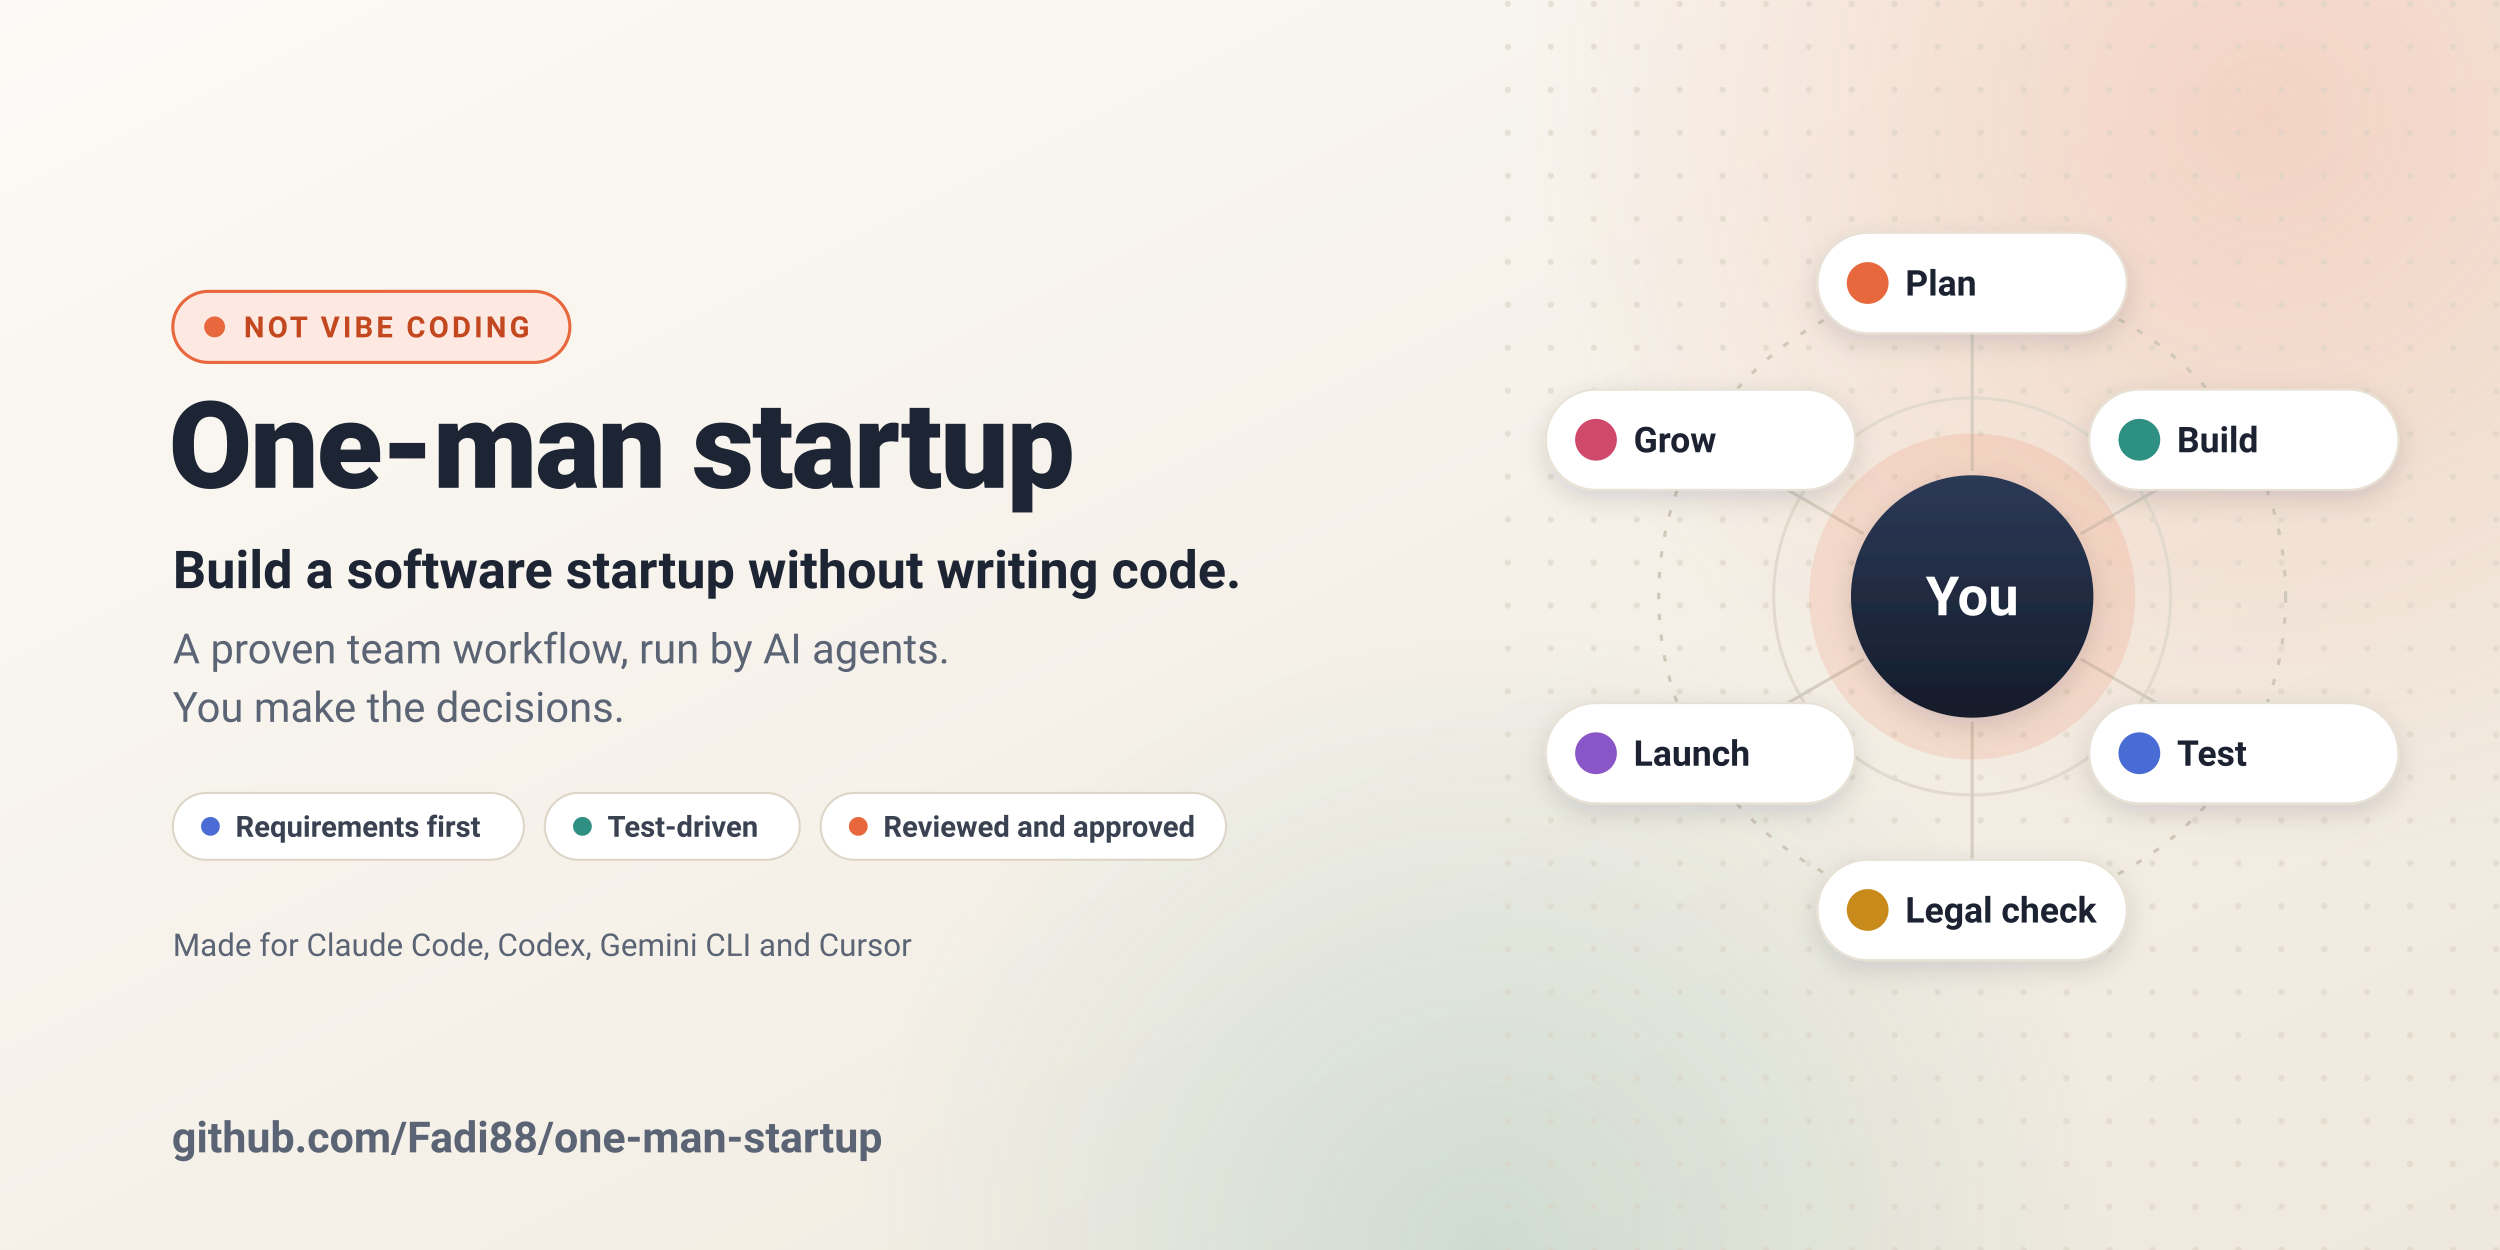
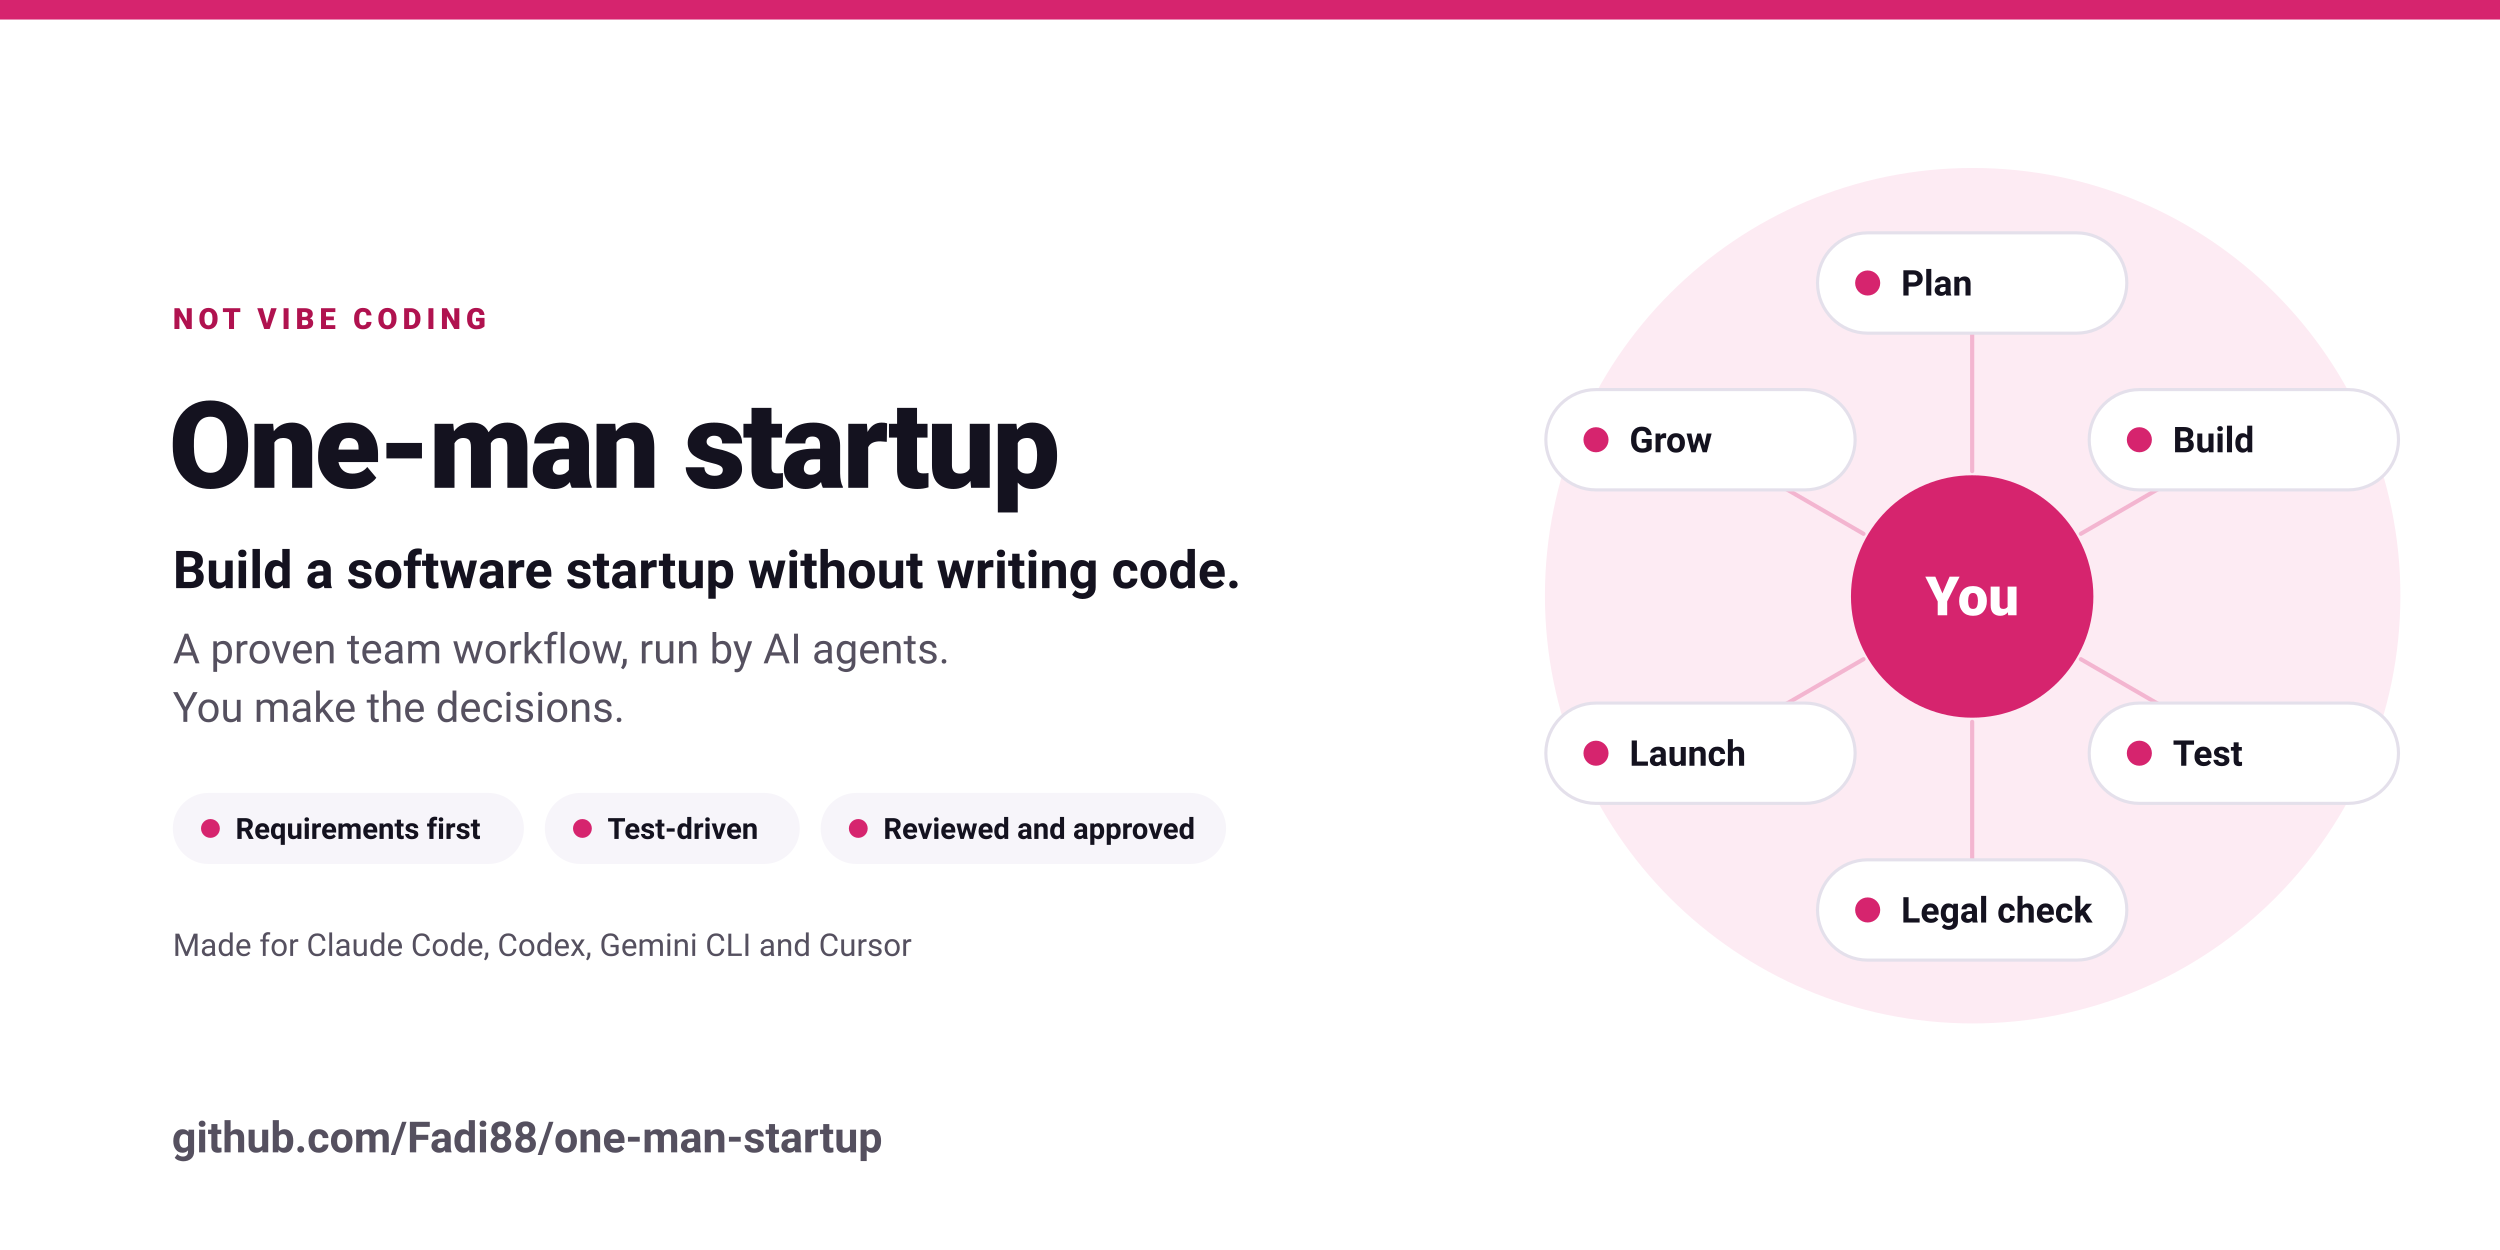
<svg xmlns="http://www.w3.org/2000/svg" viewBox="0 0 1280 640" width="1280" height="640" role="img" aria-labelledby="t d">
  <style>
-     .bg1 { stop-color: #fcfaf6; } .bg2 { stop-color: #efe8dc; }
-     .glowA { stop-color: #e8673c; } .glowB { stop-color: #2f8f83; }
-     .ink { fill: #1d2433; } .soft { fill: #5b6475; } .dot { fill: #d8d1c3; }
-     .ring { stroke: #cfc7b8; stroke-width: 1.5; fill: none; stroke-dasharray: 3 7; }
-     .ring2 { stroke: #e2dbcd; stroke-width: 1.5; fill: none; }
-     .spoke { stroke: #d6cfc1; stroke-width: 1.5; }
-     .you1 { stop-color: #2c3a57; } .you2 { stop-color: #141b2a; } .youtxt { fill: #ffffff; }
-     .halo { fill: #e8673c; opacity: 0.14; }
-     .chip { fill: #ffffff; stroke: #e7e1d5; stroke-width: 1; }
-     .badge { fill: #fde9e1; stroke: #e8673c; stroke-width: 1.5; } .badgetxt { fill: #c4481f; }
-     .tag { fill: #ffffff; stroke: #ddd6c8; stroke-width: 1; } .tagtxt { fill: #3a4252; }
-     .c1 { fill: #e8673c; } .c2 { fill: #2f8f83; } .c3 { fill: #4a6cd4; }
-     .c4 { fill: #c98a1b; } .c5 { fill: #8a55c7; } .c6 { fill: #d04a6b; }
-     text { font-family: -apple-system, "Segoe UI", Roboto, Helvetica, Arial, sans-serif; }
+     .bg { fill: #ffffff; }
+     .ink { fill: #14121f; } .soft { fill: #55505f; } .eyebrow { fill: #b0124f; }
+     .brand { fill: #d6246e; } .onbrand { fill: #ffffff; }
+     .wash { fill: #fdebf3; }
+     .spoke { stroke: #f3b5d0; stroke-width: 2; stroke-linecap: round; }
+     .chip { fill: #ffffff; stroke: #e4e0eb; stroke-width: 1.5; }
+     .tag { fill: #f7f5fa; } .tagtxt { fill: #14121f; }
+     .bar { fill: #d6246e; }
+     text { font-family: -apple-system, "Segoe UI Variable", "Segoe UI", system-ui, Roboto, "Helvetica Neue", Arial, sans-serif; }
  </style>
-   <defs>
-     <linearGradient id="bg" x1="0" y1="0" x2="1" y2="1">
-       <stop offset="0" class="bg1" />
-       <stop offset="1" class="bg2" />
-     </linearGradient>
-     <radialGradient id="gA">
-       <stop offset="0" class="glowA" stop-opacity="0.22" />
-       <stop offset="1" class="glowA" stop-opacity="0" />
-     </radialGradient>
-     <radialGradient id="gB">
-       <stop offset="0" class="glowB" stop-opacity="0.18" />
-       <stop offset="1" class="glowB" stop-opacity="0" />
-     </radialGradient>
-     <linearGradient id="you" x1="0" y1="0" x2="0" y2="1">
-       <stop offset="0" class="you1" />
-       <stop offset="1" class="you2" />
-     </linearGradient>
-     <pattern id="dots" width="22" height="22" patternUnits="userSpaceOnUse">
-       <circle class="dot" cx="2" cy="2" r="1.6" />
-     </pattern>
-     <filter id="sh" x="-30%" y="-40%" width="160%" height="200%">
-       <feDropShadow dx="0" dy="4" stdDeviation="6" flood-color="#1d2433" flood-opacity="0.13" />
-     </filter>
-     <clipPath id="frame">
-       <rect width="1280" height="640" />
-     </clipPath>
-   </defs>
-   <g clip-path="url(#frame)">
-     <rect width="1280" height="640" fill="url(#bg)" />
-     <circle cx="1160" cy="60" r="380" fill="url(#gA)" />
-     <circle cx="760" cy="640" r="320" fill="url(#gB)" />
-     <rect x="760" y="0" width="520" height="640" fill="url(#dots)" opacity="0.6" />
-   </g>
+   <rect class="bg" width="1280" height="640" />
+   <rect class="bar" width="1280" height="10" />
+   <circle class="wash" cx="1010" cy="305" r="219" />
  <g transform="translate(20 70) scale(1.07)">
-     <g transform="translate(64 74)">
-       <rect class="badge" width="190" height="34" rx="17" />
-       <circle class="c1" cx="20" cy="17" r="5" />
-       <text class="badgetxt" x="34" y="22" font-size="14" font-weight="700" letter-spacing="1.5">NOT VIBE CODING</text>
-     </g>
-     <text class="ink" x="62" y="168" font-size="58" font-weight="800" letter-spacing="-1">One-man startup</text>
+     <text class="eyebrow" x="64" y="92" font-size="14" font-weight="800" letter-spacing="2.4">NOT VIBE CODING</text>
+     <text class="ink" x="62" y="168" font-size="58" font-weight="800" letter-spacing="-1.5">One-man startup</text>
    <text class="ink" x="64" y="216" font-size="25" font-weight="600">Build a software startup without writing code.</text>
    <text class="soft" x="64" y="252" font-size="20">A proven team workflow, run by AI agents.</text>
    <text class="soft" x="64" y="280" font-size="20">You make the decisions.</text>
    <g font-size="14" font-weight="600">
      <g transform="translate(64 314)">
-         <rect class="tag" width="168" height="32" rx="16" />
-         <circle class="c3" cx="18" cy="16" r="4.5" />
-         <text class="tagtxt" x="30" y="21">Requirements first</text>
+         <rect class="tag" width="168" height="34" rx="17" />
+         <circle class="brand" cx="18" cy="17" r="4.5" />
+         <text class="tagtxt" x="30" y="22">Requirements first</text>
      </g>
      <g transform="translate(242 314)">
-         <rect class="tag" width="122" height="32" rx="16" />
-         <circle class="c2" cx="18" cy="16" r="4.5" />
-         <text class="tagtxt" x="30" y="21">Test-driven</text>
+         <rect class="tag" width="122" height="34" rx="17" />
+         <circle class="brand" cx="18" cy="17" r="4.5" />
+         <text class="tagtxt" x="30" y="22">Test-driven</text>
      </g>
      <g transform="translate(374 314)">
-         <rect class="tag" width="194" height="32" rx="16" />
-         <circle class="c1" cx="18" cy="16" r="4.5" />
-         <text class="tagtxt" x="30" y="21">Reviewed and approved</text>
+         <rect class="tag" width="194" height="34" rx="17" />
+         <circle class="brand" cx="18" cy="17" r="4.5" />
+         <text class="tagtxt" x="30" y="22">Reviewed and approved</text>
      </g>
    </g>
    <text class="soft" x="64" y="392" font-size="15">Made for Claude Code, Codex, Gemini CLI and Cursor</text>
    <g transform="translate(925 220)">
-       <circle class="ring2" r="95" />
-       <circle class="ring" r="150" />
      <path class="spoke" d="M0 -60 L0 -126 M52 -30 L109 -63 M52 30 L109 63 M0 60 L0 126 M-52 30 L-109 63 M-52 -30 L-109 -63" />
-       <circle class="halo" r="78" />
-       <circle r="58" fill="url(#you)" filter="url(#sh)" />
-       <text class="youtxt" y="9" font-size="26" font-weight="700" text-anchor="middle">You</text>
+       <circle class="brand" r="58" />
+       <text class="onbrand" y="9" font-size="26" font-weight="800" text-anchor="middle">You</text>
      <g font-size="17" font-weight="600">
-         <g transform="translate(0 -150)" filter="url(#sh)">
+         <g transform="translate(0 -150)">
          <rect class="chip" x="-74" y="-24" width="148" height="48" rx="24" />
-           <circle class="c1" cx="-50" r="10" />
-           <text class="ink" x="-32" y="6">Plan</text>
+           <circle class="brand" cx="-50" r="6" />
+           <text class="ink" x="-34" y="6">Plan</text>
        </g>
-         <g transform="translate(130 -75)" filter="url(#sh)">
+         <g transform="translate(130 -75)">
          <rect class="chip" x="-74" y="-24" width="148" height="48" rx="24" />
-           <circle class="c2" cx="-50" r="10" />
-           <text class="ink" x="-32" y="6">Build</text>
+           <circle class="brand" cx="-50" r="6" />
+           <text class="ink" x="-34" y="6">Build</text>
        </g>
-         <g transform="translate(130 75)" filter="url(#sh)">
+         <g transform="translate(130 75)">
          <rect class="chip" x="-74" y="-24" width="148" height="48" rx="24" />
-           <circle class="c3" cx="-50" r="10" />
-           <text class="ink" x="-32" y="6">Test</text>
+           <circle class="brand" cx="-50" r="6" />
+           <text class="ink" x="-34" y="6">Test</text>
        </g>
-         <g transform="translate(0 150)" filter="url(#sh)">
+         <g transform="translate(0 150)">
          <rect class="chip" x="-74" y="-24" width="148" height="48" rx="24" />
-           <circle class="c4" cx="-50" r="10" />
-           <text class="ink" x="-32" y="6">Legal check</text>
+           <circle class="brand" cx="-50" r="6" />
+           <text class="ink" x="-34" y="6">Legal check</text>
        </g>
-         <g transform="translate(-130 75)" filter="url(#sh)">
+         <g transform="translate(-130 75)">
          <rect class="chip" x="-74" y="-24" width="148" height="48" rx="24" />
-           <circle class="c5" cx="-50" r="10" />
-           <text class="ink" x="-32" y="6">Launch</text>
+           <circle class="brand" cx="-50" r="6" />
+           <text class="ink" x="-34" y="6">Launch</text>
        </g>
-         <g transform="translate(-130 -75)" filter="url(#sh)">
+         <g transform="translate(-130 -75)">
          <rect class="chip" x="-74" y="-24" width="148" height="48" rx="24" />
-           <circle class="c6" cx="-50" r="10" />
-           <text class="ink" x="-32" y="6">Grow</text>
+           <circle class="brand" cx="-50" r="6" />
+           <text class="ink" x="-34" y="6">Grow</text>
        </g>
      </g>
    </g>
  </g>
  <text class="soft" x="88" y="590" font-size="22" font-weight="600">github.com/Fadi88/one-man-startup</text>
</svg>
